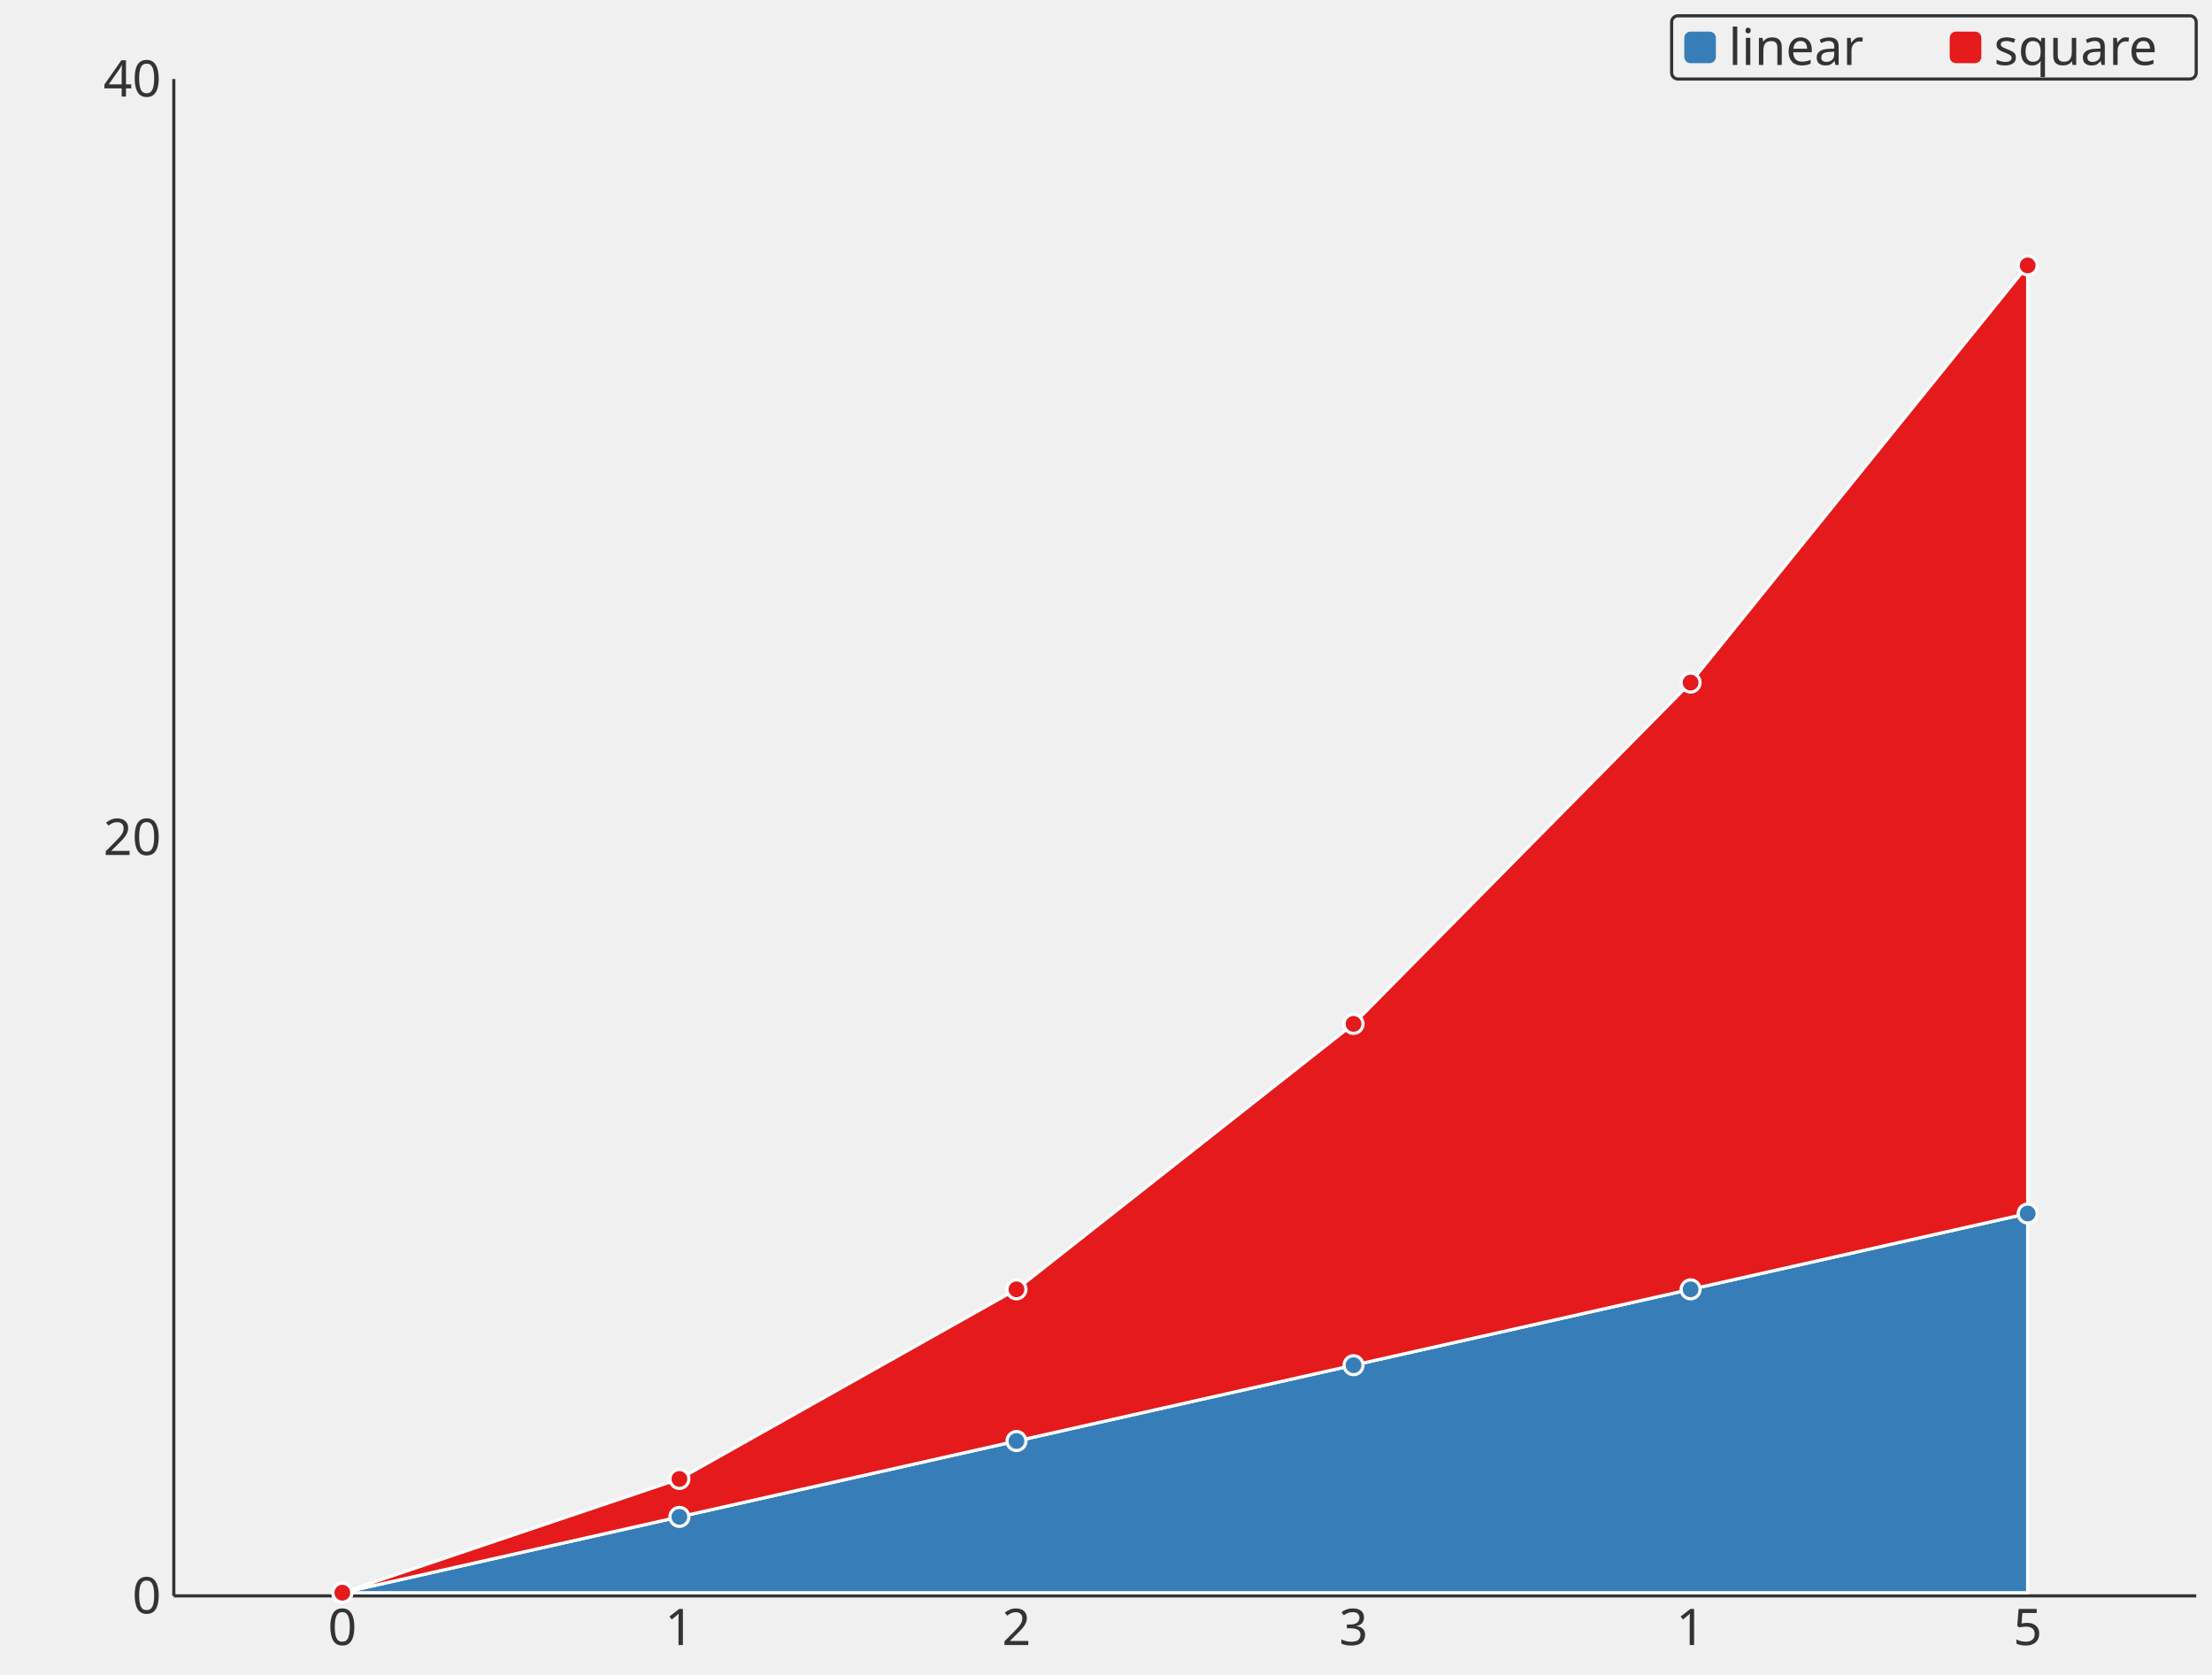
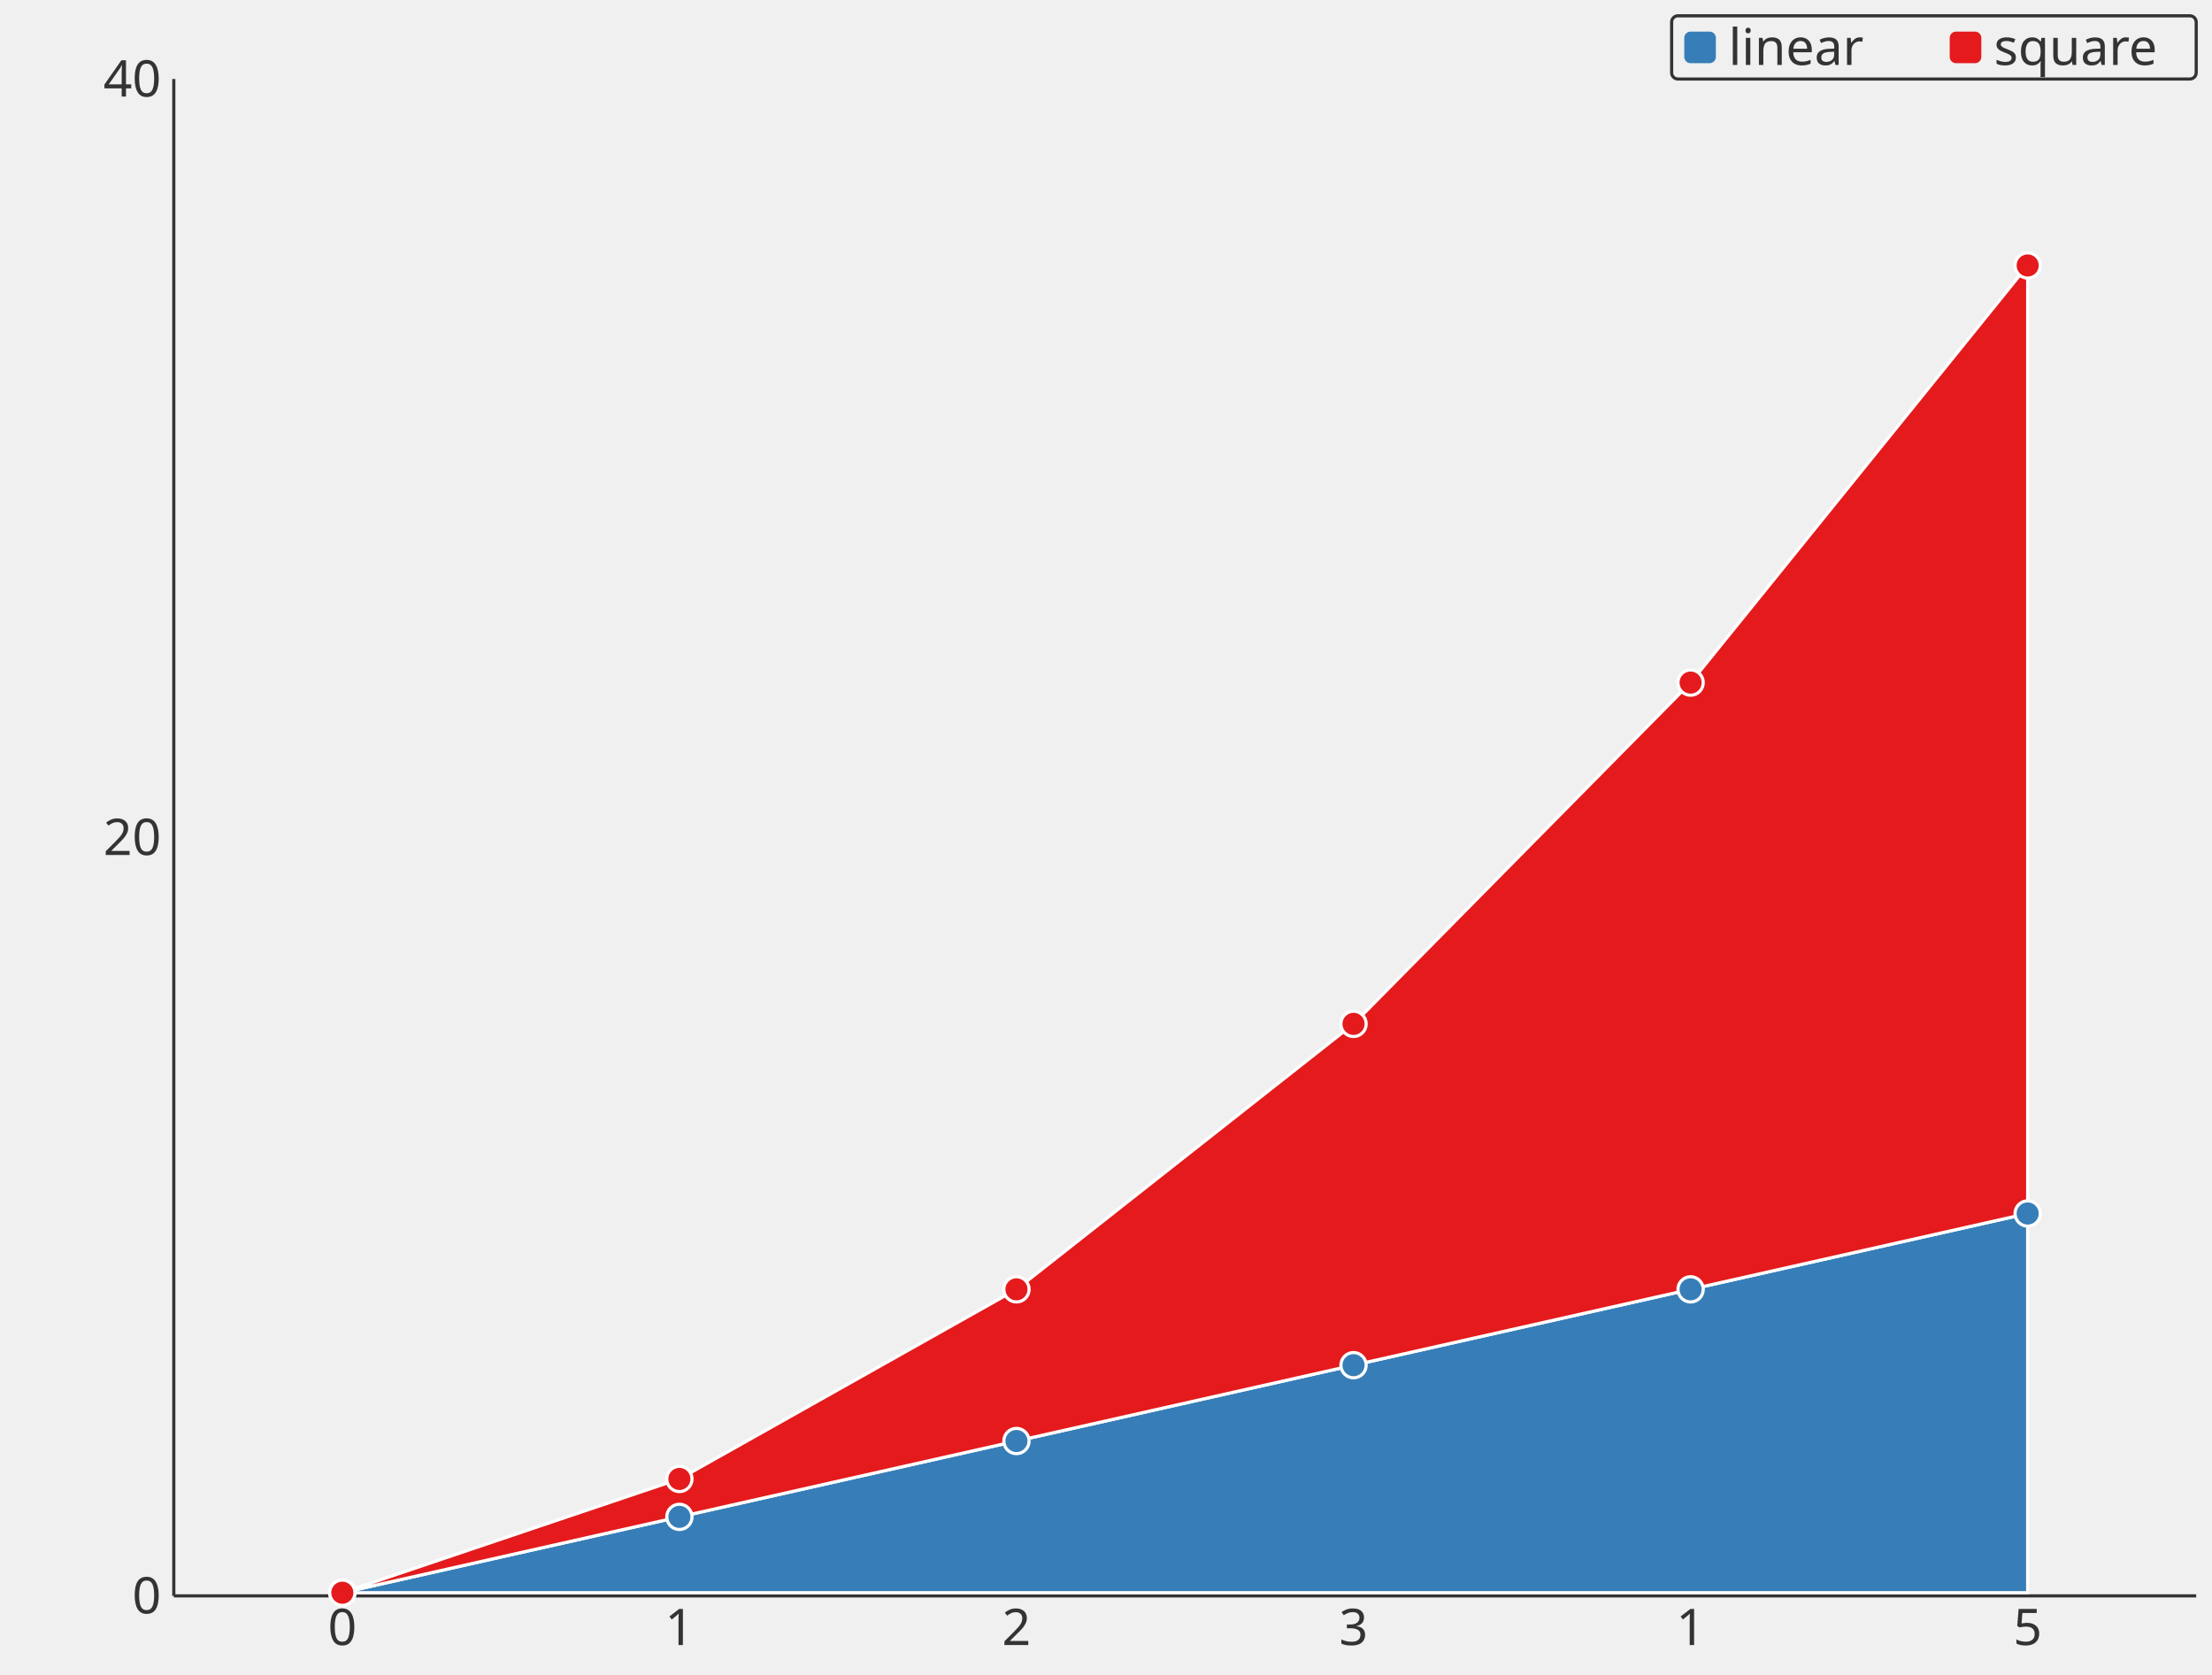
<svg xmlns="http://www.w3.org/2000/svg" font-family="sans-serif" font-size="16" viewBox="-55 -25 700 530">
  <style>
		@media (prefers-color-scheme: dark) {
			[fill="#333"] {fill: white}
			[stroke="#333"] {stroke: white}
		}
	</style>
  <g role="table">
    <line stroke="#333" x1="0" x2="0" y1="0" y2="480" />
    <line stroke="#333" x1="0" x2="640" y1="480" y2="480" />
    <g aria-hidden="true">
      <text dominant-baseline="middle" fill="#333" text-anchor="end" x="-4" y="480">0</text>
      <text dominant-baseline="middle" fill="#333" text-anchor="end" x="-4" y="240">20</text>
      <text dominant-baseline="middle" fill="#333" text-anchor="end" x="-4" y="0">40</text>
    </g>
    <g role="row">
      <text dominant-baseline="middle" fill="#333" role="columnheader" text-anchor="middle" x="53.333" y="490">0</text>
      <text dominant-baseline="middle" fill="#333" role="columnheader" text-anchor="middle" x="160" y="490">1</text>
      <text dominant-baseline="middle" fill="#333" role="columnheader" text-anchor="middle" x="266.667" y="490">2</text>
      <text dominant-baseline="middle" fill="#333" role="columnheader" text-anchor="middle" x="373.333" y="490">3</text>
      <text dominant-baseline="middle" fill="#333" role="columnheader" text-anchor="middle" x="480" y="490">1</text>
      <text dominant-baseline="middle" fill="#333" role="columnheader" text-anchor="middle" x="586.667" y="490">5</text>
    </g>
    <g aria-hidden="true">
      <rect fill="none" height="20" rx="2" ry="2" stroke="#333" width="166" x="474" y="-20" />
      <rect fill="#377eb8" height="10" rx="2" ry="2" width="10" x="478" y="-15" />
      <text dominant-baseline="middle" fill="#333" x="492" y="-10">linear</text>
      <rect fill="#e41a1c" height="10" rx="2" ry="2" width="10" x="562" y="-15" />
      <text dominant-baseline="middle" fill="#333" x="576" y="-10">square</text>
    </g>
    <polygon fill="#377eb8" points="53.333,479 160,455 266.667,431 373.333,407 480,383 586.667,359 586.667,479 480,479 373.333,479 266.667,479 160,479 53.333,479" stroke="white" />
    <polygon fill="#e41a1c" points="53.333,479 160,443 266.667,383 373.333,299 480,191 586.667,59 586.667,359 480,383 373.333,407 266.667,431 160,455 53.333,479" stroke="white" />
    <g fill="#377eb8" role="row" stroke="white">
-       <circle cx="53.333" cy="479" r="3" role="cell" />
-       <circle cx="160" cy="455" r="3" role="cell">
+       <circle cx="53.333" cy="479" r="4" role="cell" />
+       <circle cx="160" cy="455" r="4" role="cell">
				</circle>
-       <circle cx="266.667" cy="431" r="3" role="cell">
+       <circle cx="266.667" cy="431" r="4" role="cell">
				</circle>
-       <circle cx="373.333" cy="407" r="3" role="cell">
+       <circle cx="373.333" cy="407" r="4" role="cell">
				</circle>
-       <circle cx="480" cy="383" r="3" role="cell">
+       <circle cx="480" cy="383" r="4" role="cell">
				</circle>
-       <circle cx="586.667" cy="359" r="3" role="cell">
+       <circle cx="586.667" cy="359" r="4" role="cell">
				</circle>
    </g>
    <g fill="#e41a1c" role="row" stroke="white">
-       <circle cx="53.333" cy="479" r="3" role="cell" />
-       <circle cx="160" cy="443" r="3" role="cell">
+       <circle cx="53.333" cy="479" r="4" role="cell" />
+       <circle cx="160" cy="443" r="4" role="cell">
				</circle>
-       <circle cx="266.667" cy="383" r="3" role="cell">
+       <circle cx="266.667" cy="383" r="4" role="cell">
				</circle>
-       <circle cx="373.333" cy="299" r="3" role="cell">
+       <circle cx="373.333" cy="299" r="4" role="cell">
				</circle>
-       <circle cx="480" cy="191" r="3" role="cell">
+       <circle cx="480" cy="191" r="4" role="cell">
				</circle>
-       <circle cx="586.667" cy="59" r="3" role="cell">
+       <circle cx="586.667" cy="59" r="4" role="cell">
				</circle>
    </g>
  </g>
</svg>
